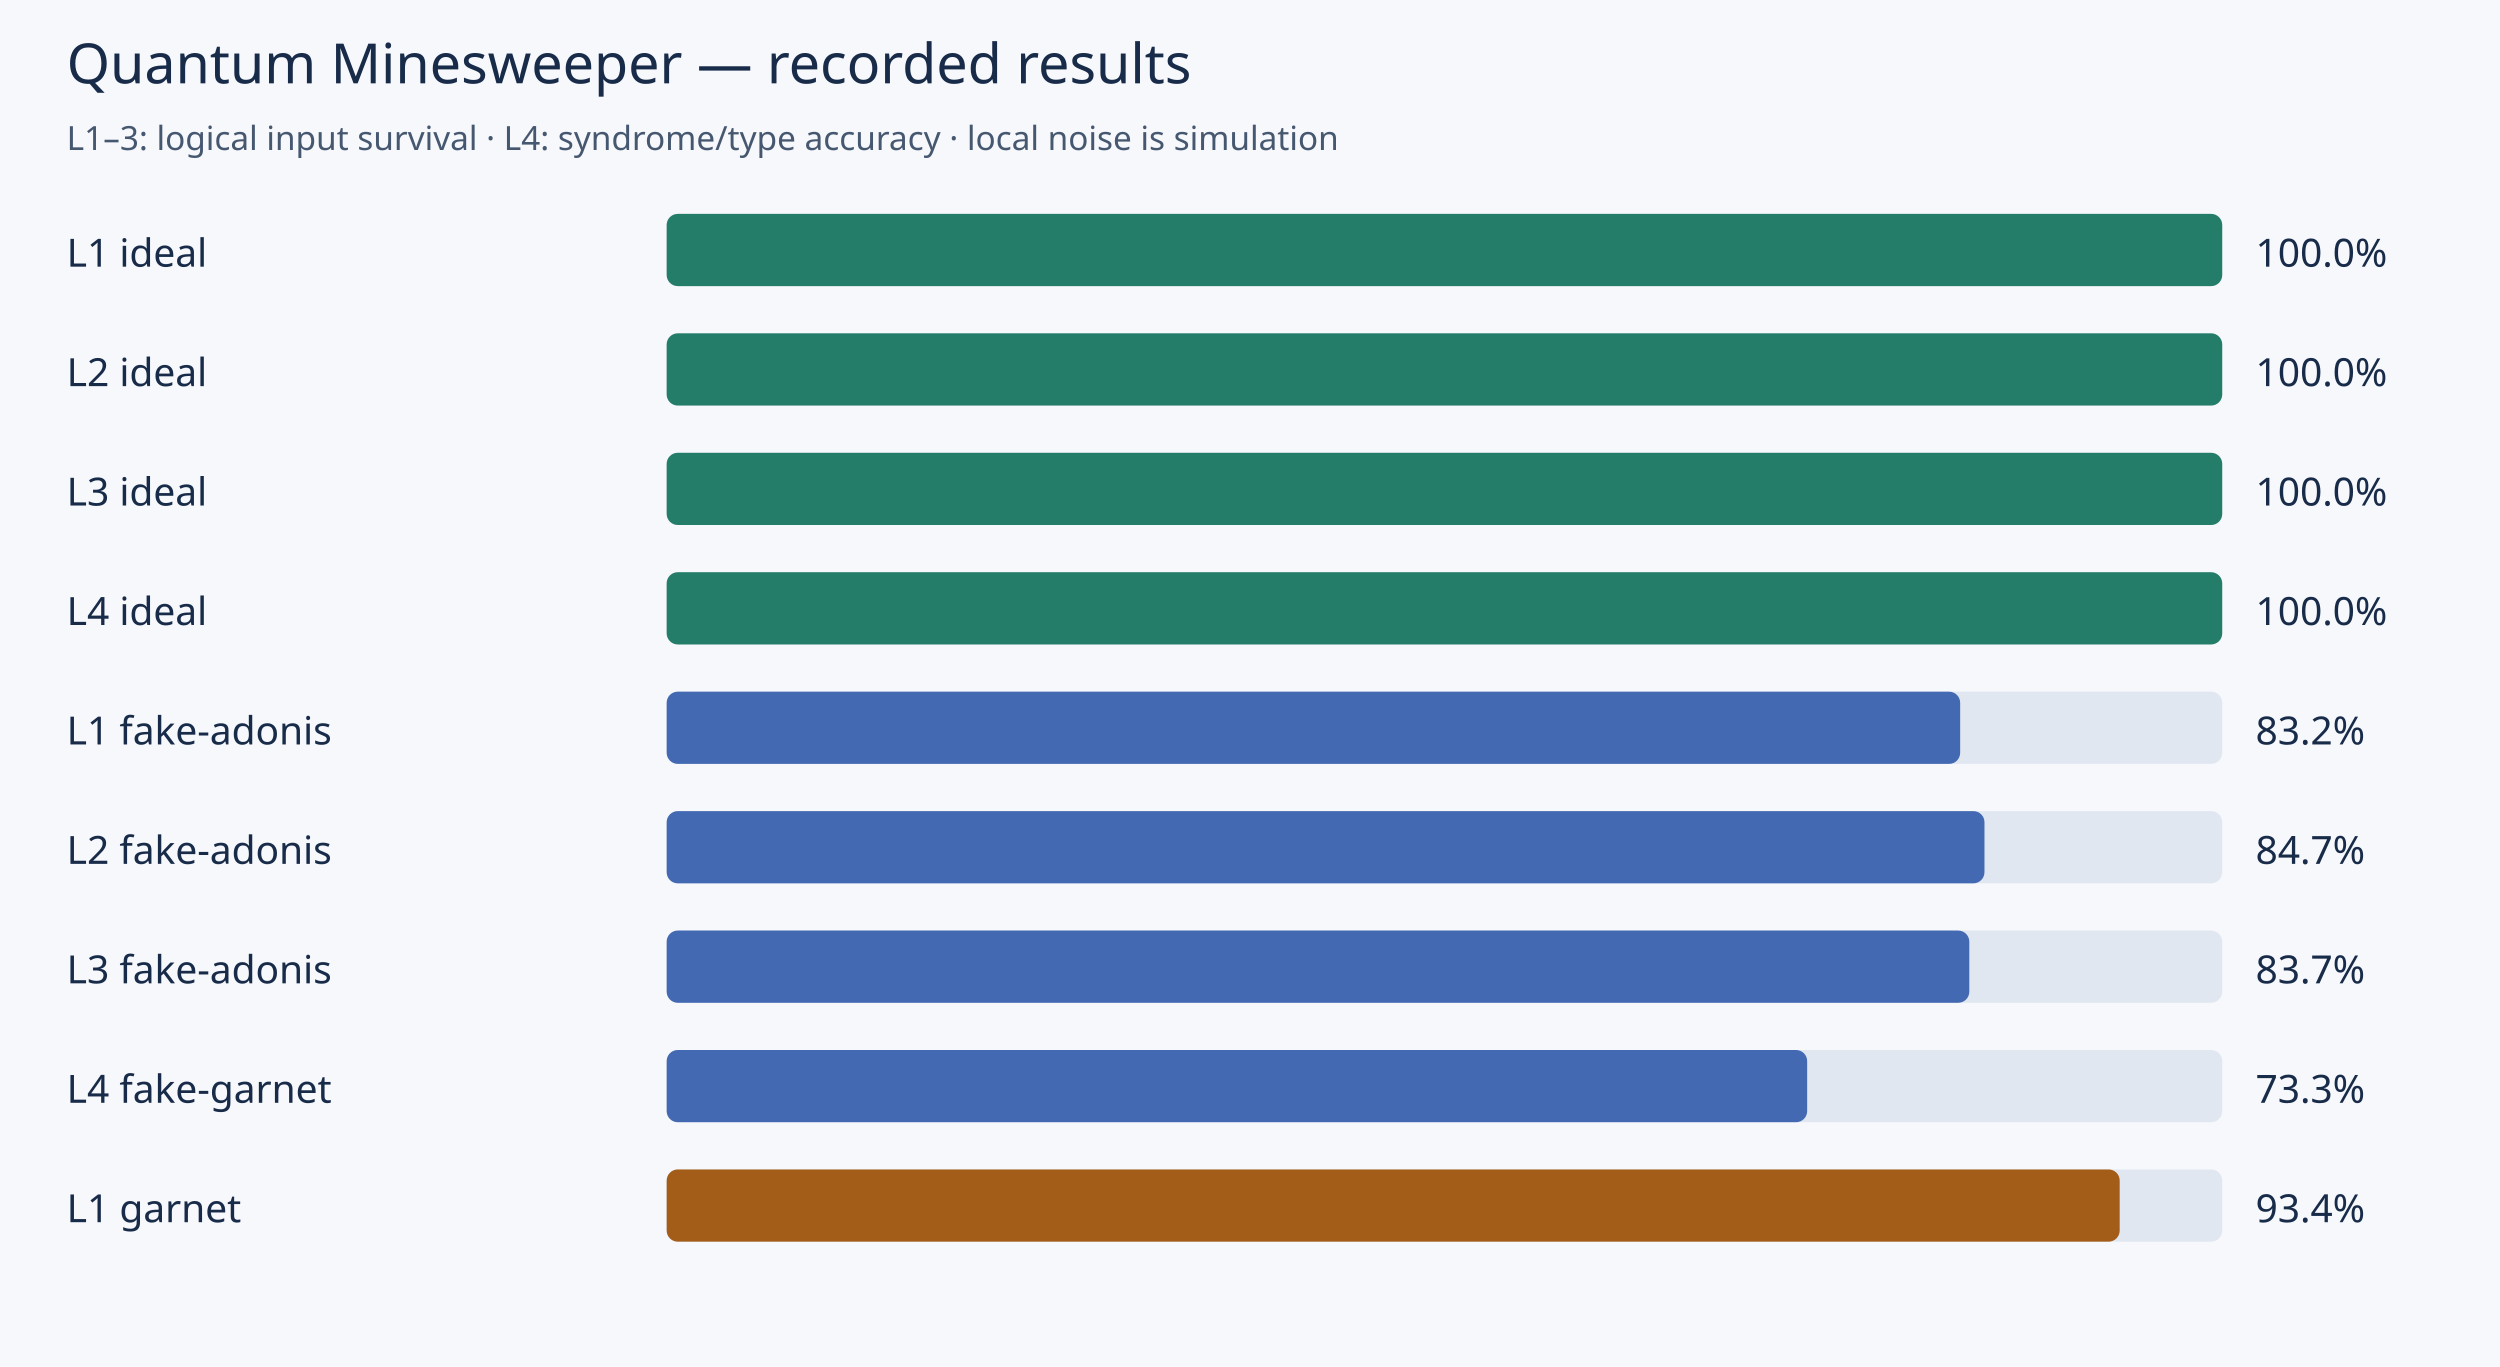
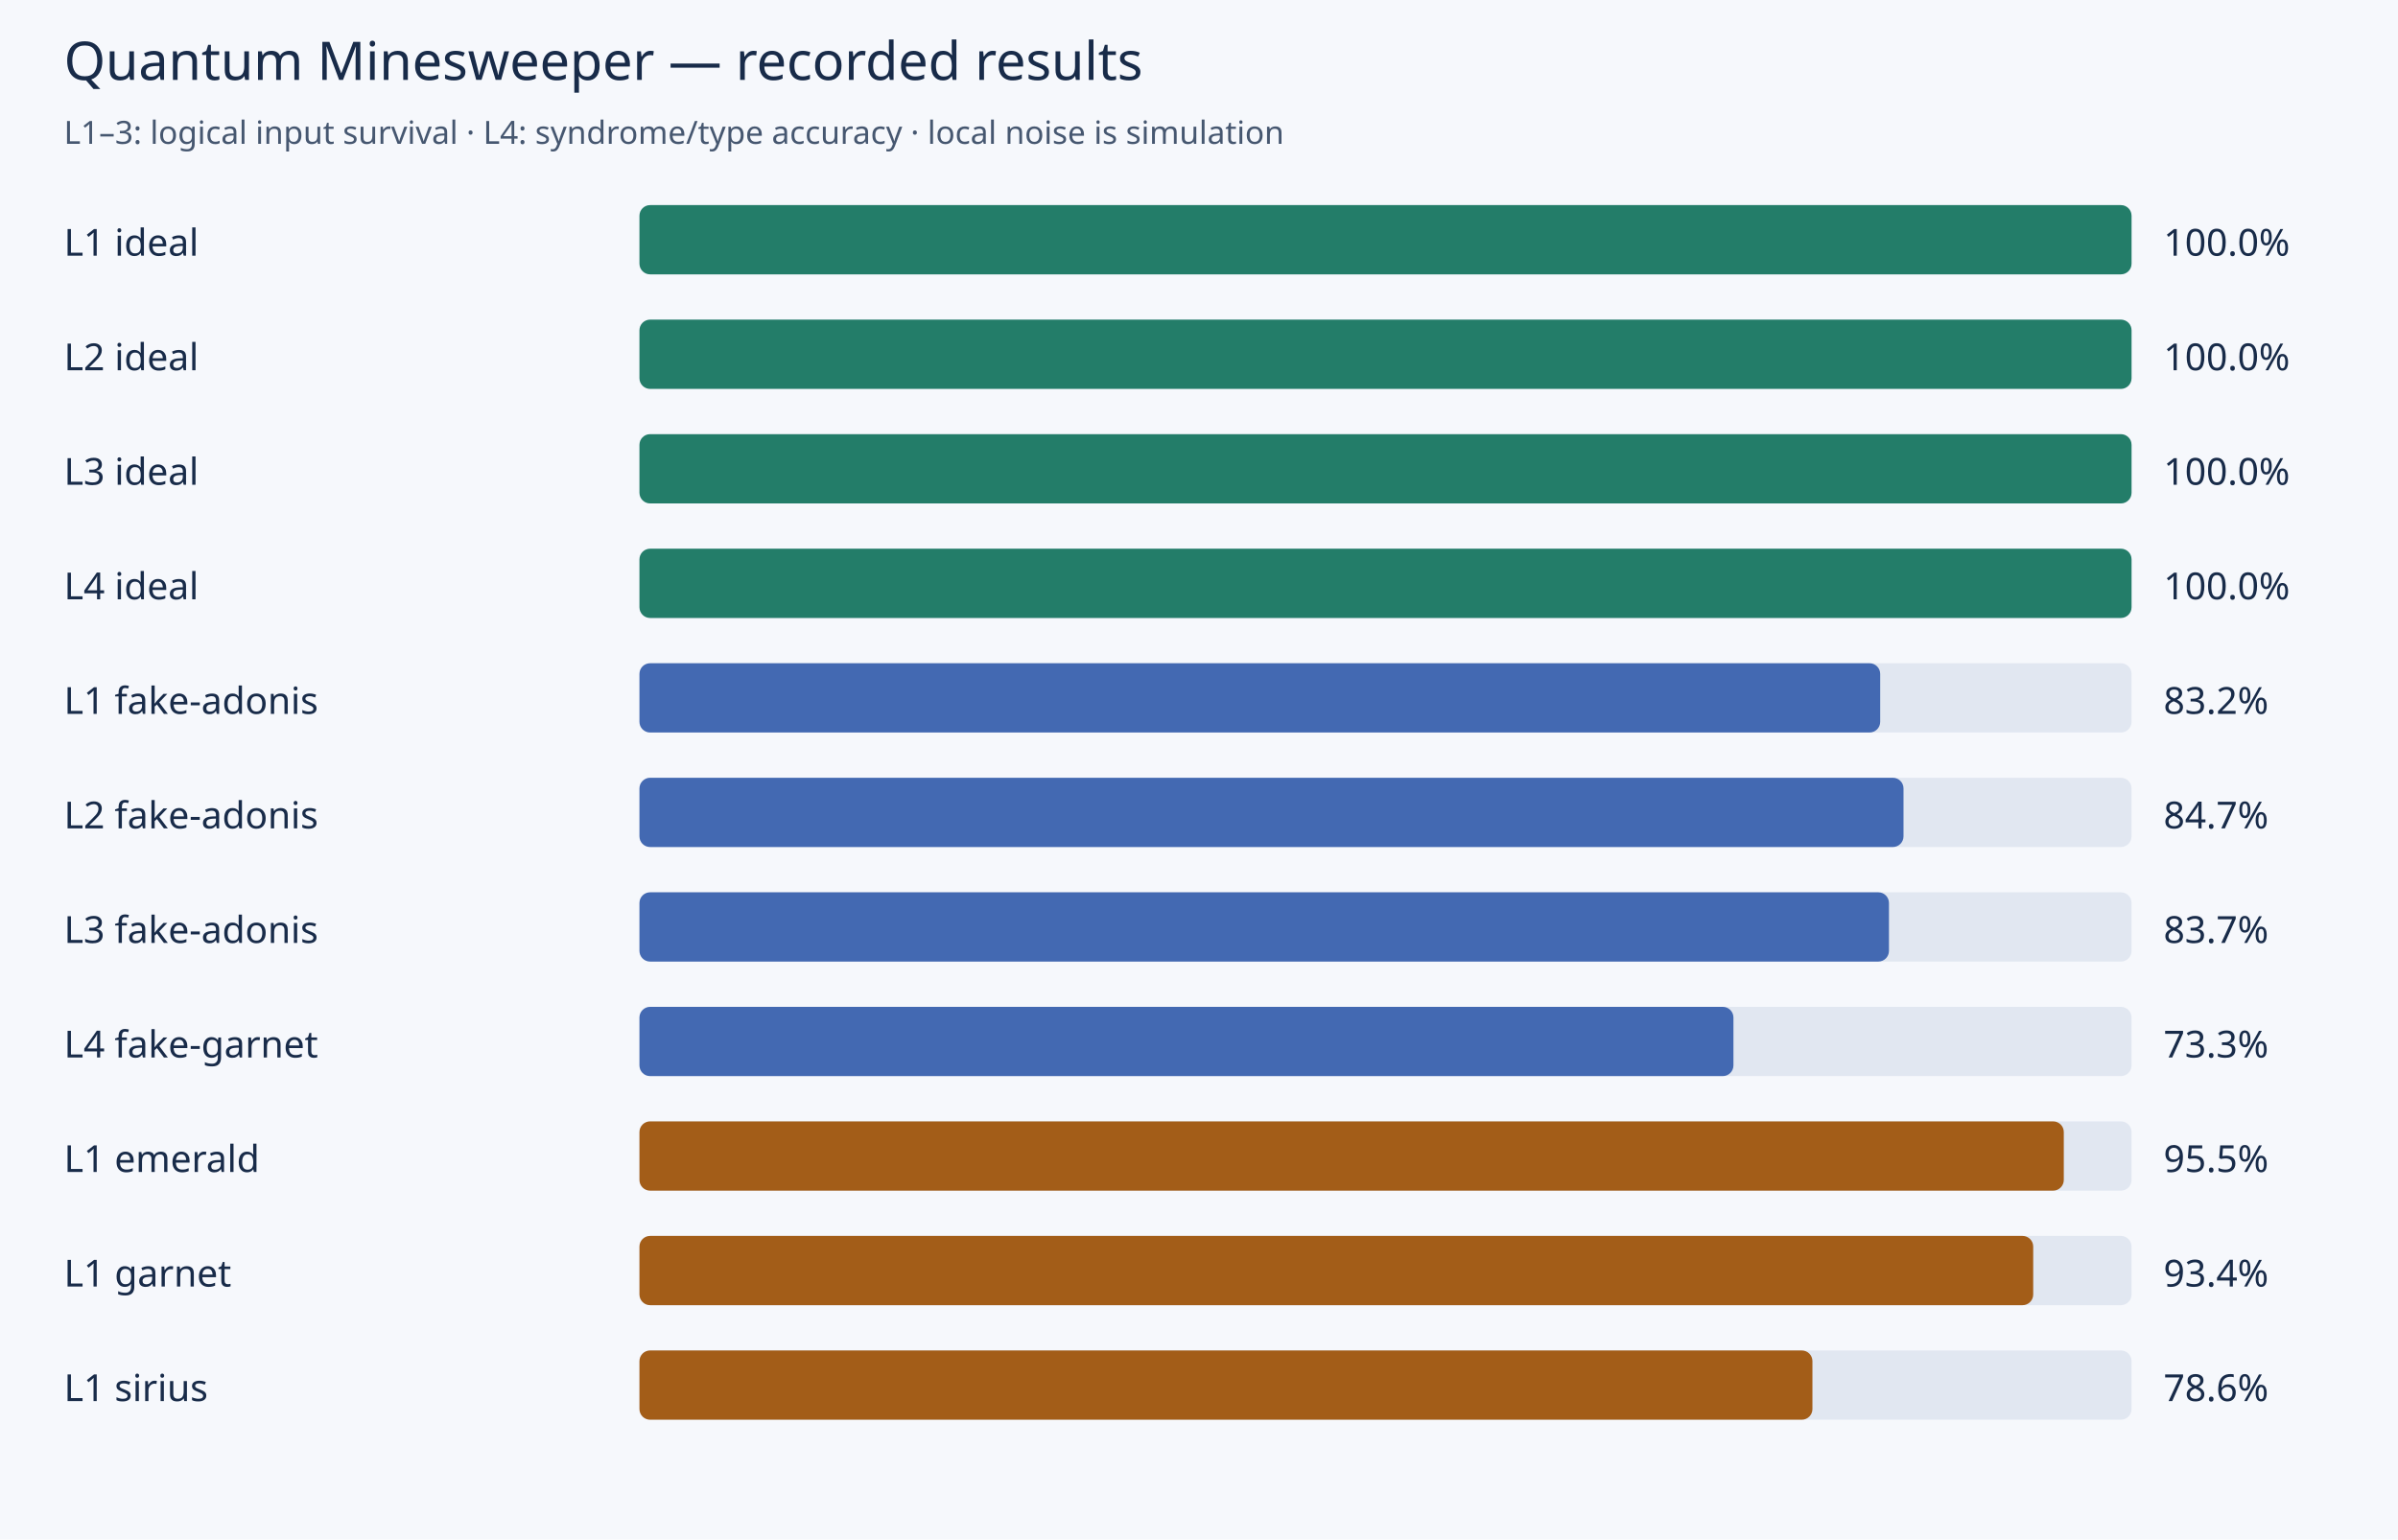
- <svg xmlns="http://www.w3.org/2000/svg" width="900" height="492" viewBox="0 0 900 492" role="img" aria-label="Recorded logical survival and error type accuracy">
+ <svg xmlns="http://www.w3.org/2000/svg" width="900" height="578" viewBox="0 0 900 578" role="img" aria-label="Recorded logical survival and error type accuracy">
  <rect width="100%" height="100%" fill="#f6f8fc" />
  <text x="24" y="30" font-family="sans-serif" font-size="20" fill="#182b49">Quantum Minesweeper — recorded results</text>
  <text x="24" y="54" font-family="sans-serif" font-size="12" fill="#465770">L1–3: logical input survival · L4: syndrome/type accuracy · local noise is simulation</text>
  <text x="24" y="96" font-family="sans-serif" font-size="14" fill="#182b49">L1 ideal</text>
  <rect x="240" y="77" width="560" height="26" rx="4" fill="#e1e7f1" />
  <rect x="240" y="77" width="560.00" height="26" rx="4" fill="#237d69" />
  <text x="812" y="96" font-family="sans-serif" font-size="14" fill="#182b49">100.0%</text>
  <text x="24" y="139" font-family="sans-serif" font-size="14" fill="#182b49">L2 ideal</text>
  <rect x="240" y="120" width="560" height="26" rx="4" fill="#e1e7f1" />
  <rect x="240" y="120" width="560.00" height="26" rx="4" fill="#237d69" />
  <text x="812" y="139" font-family="sans-serif" font-size="14" fill="#182b49">100.0%</text>
  <text x="24" y="182" font-family="sans-serif" font-size="14" fill="#182b49">L3 ideal</text>
  <rect x="240" y="163" width="560" height="26" rx="4" fill="#e1e7f1" />
  <rect x="240" y="163" width="560.00" height="26" rx="4" fill="#237d69" />
  <text x="812" y="182" font-family="sans-serif" font-size="14" fill="#182b49">100.0%</text>
  <text x="24" y="225" font-family="sans-serif" font-size="14" fill="#182b49">L4 ideal</text>
  <rect x="240" y="206" width="560" height="26" rx="4" fill="#e1e7f1" />
  <rect x="240" y="206" width="560.00" height="26" rx="4" fill="#237d69" />
  <text x="812" y="225" font-family="sans-serif" font-size="14" fill="#182b49">100.0%</text>
  <text x="24" y="268" font-family="sans-serif" font-size="14" fill="#182b49">L1 fake-adonis</text>
  <rect x="240" y="249" width="560" height="26" rx="4" fill="#e1e7f1" />
  <rect x="240" y="249" width="465.66" height="26" rx="4" fill="#4369b2" />
  <text x="812" y="268" font-family="sans-serif" font-size="14" fill="#182b49">83.2%</text>
  <text x="24" y="311" font-family="sans-serif" font-size="14" fill="#182b49">L2 fake-adonis</text>
  <rect x="240" y="292" width="560" height="26" rx="4" fill="#e1e7f1" />
  <rect x="240" y="292" width="474.41" height="26" rx="4" fill="#4369b2" />
  <text x="812" y="311" font-family="sans-serif" font-size="14" fill="#182b49">84.7%</text>
  <text x="24" y="354" font-family="sans-serif" font-size="14" fill="#182b49">L3 fake-adonis</text>
  <rect x="240" y="335" width="560" height="26" rx="4" fill="#e1e7f1" />
  <rect x="240" y="335" width="468.95" height="26" rx="4" fill="#4369b2" />
  <text x="812" y="354" font-family="sans-serif" font-size="14" fill="#182b49">83.7%</text>
  <text x="24" y="397" font-family="sans-serif" font-size="14" fill="#182b49">L4 fake-garnet</text>
  <rect x="240" y="378" width="560" height="26" rx="4" fill="#e1e7f1" />
  <rect x="240" y="378" width="410.58" height="26" rx="4" fill="#4369b2" />
  <text x="812" y="397" font-family="sans-serif" font-size="14" fill="#182b49">73.3%</text>
-   <text x="24" y="440" font-family="sans-serif" font-size="14" fill="#182b49">L1 garnet</text>
+   <text x="24" y="440" font-family="sans-serif" font-size="14" fill="#182b49">L1 emerald</text>
  <rect x="240" y="421" width="560" height="26" rx="4" fill="#e1e7f1" />
-   <rect x="240" y="421" width="523.09" height="26" rx="4" fill="#a35d18" />
-   <text x="812" y="440" font-family="sans-serif" font-size="14" fill="#182b49">93.4%</text>
+   <rect x="240" y="421" width="534.57" height="26" rx="4" fill="#a35d18" />
+   <text x="812" y="440" font-family="sans-serif" font-size="14" fill="#182b49">95.5%</text>
+   <text x="24" y="483" font-family="sans-serif" font-size="14" fill="#182b49">L1 garnet</text>
+   <rect x="240" y="464" width="560" height="26" rx="4" fill="#e1e7f1" />
+   <rect x="240" y="464" width="523.09" height="26" rx="4" fill="#a35d18" />
+   <text x="812" y="483" font-family="sans-serif" font-size="14" fill="#182b49">93.4%</text>
+   <text x="24" y="526" font-family="sans-serif" font-size="14" fill="#182b49">L1 sirius</text>
+   <rect x="240" y="507" width="560" height="26" rx="4" fill="#e1e7f1" />
+   <rect x="240" y="507" width="440.23" height="26" rx="4" fill="#a35d18" />
+   <text x="812" y="526" font-family="sans-serif" font-size="14" fill="#182b49">78.6%</text>
</svg>
